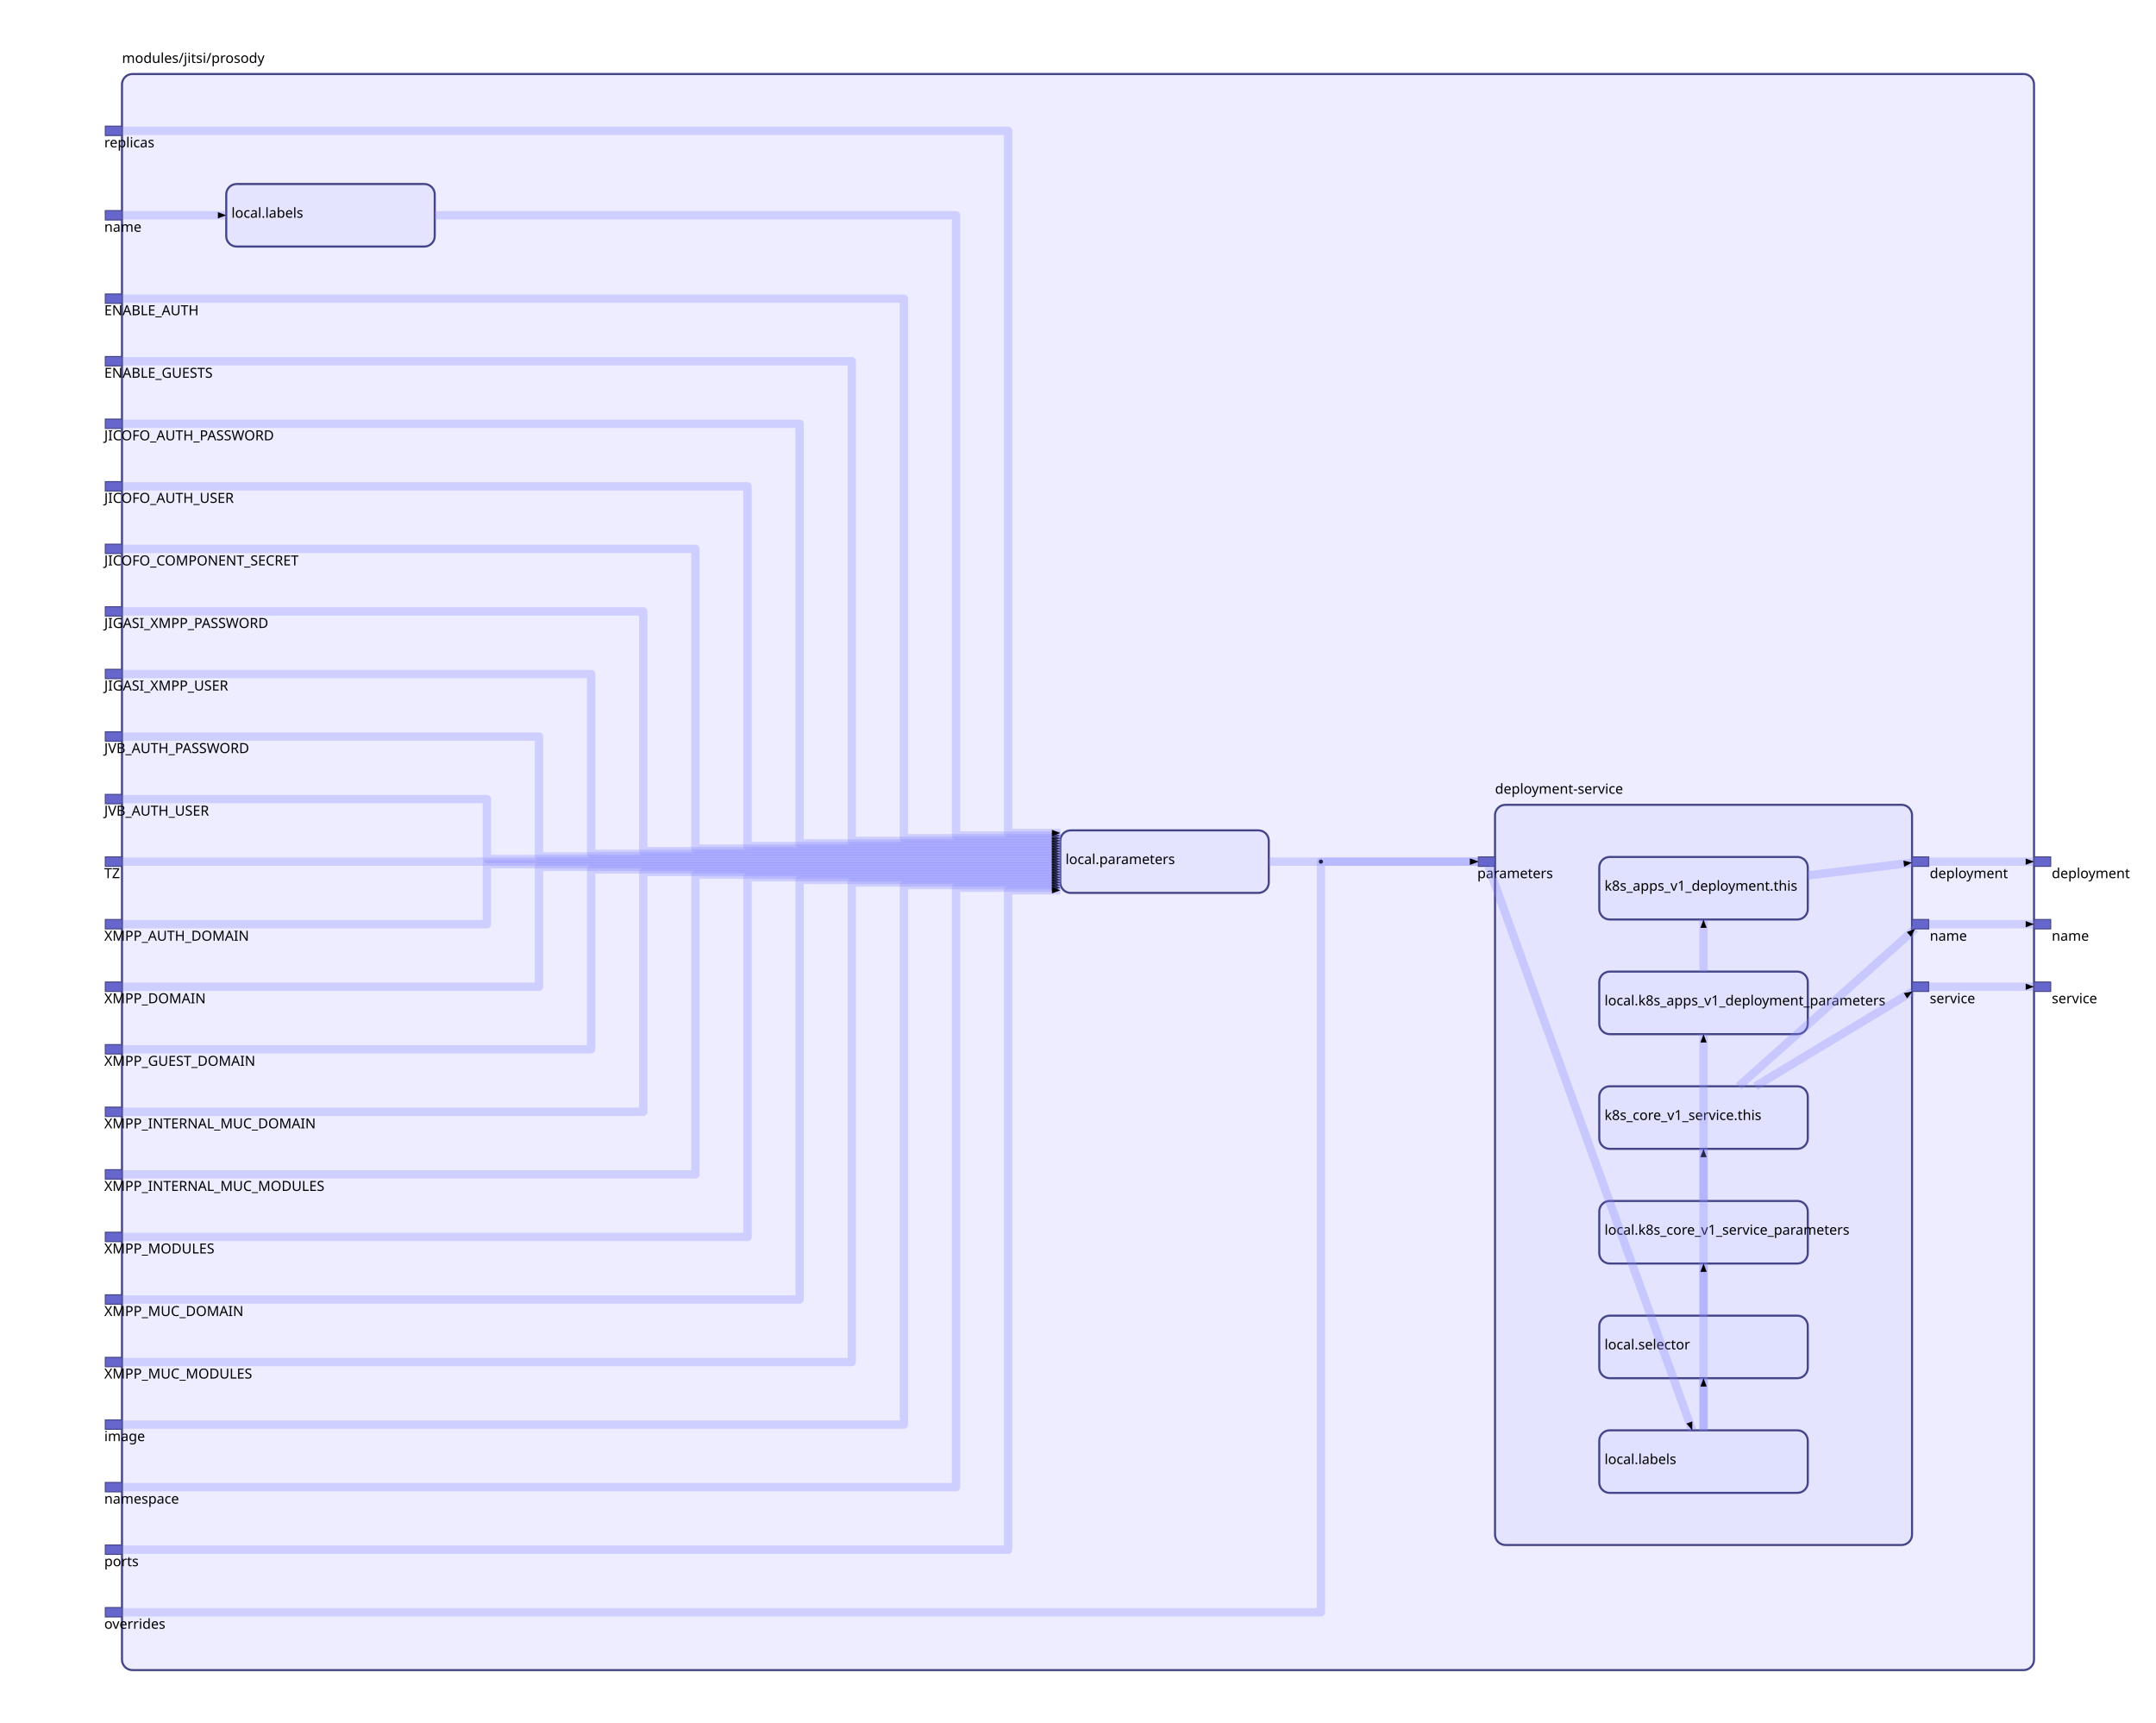
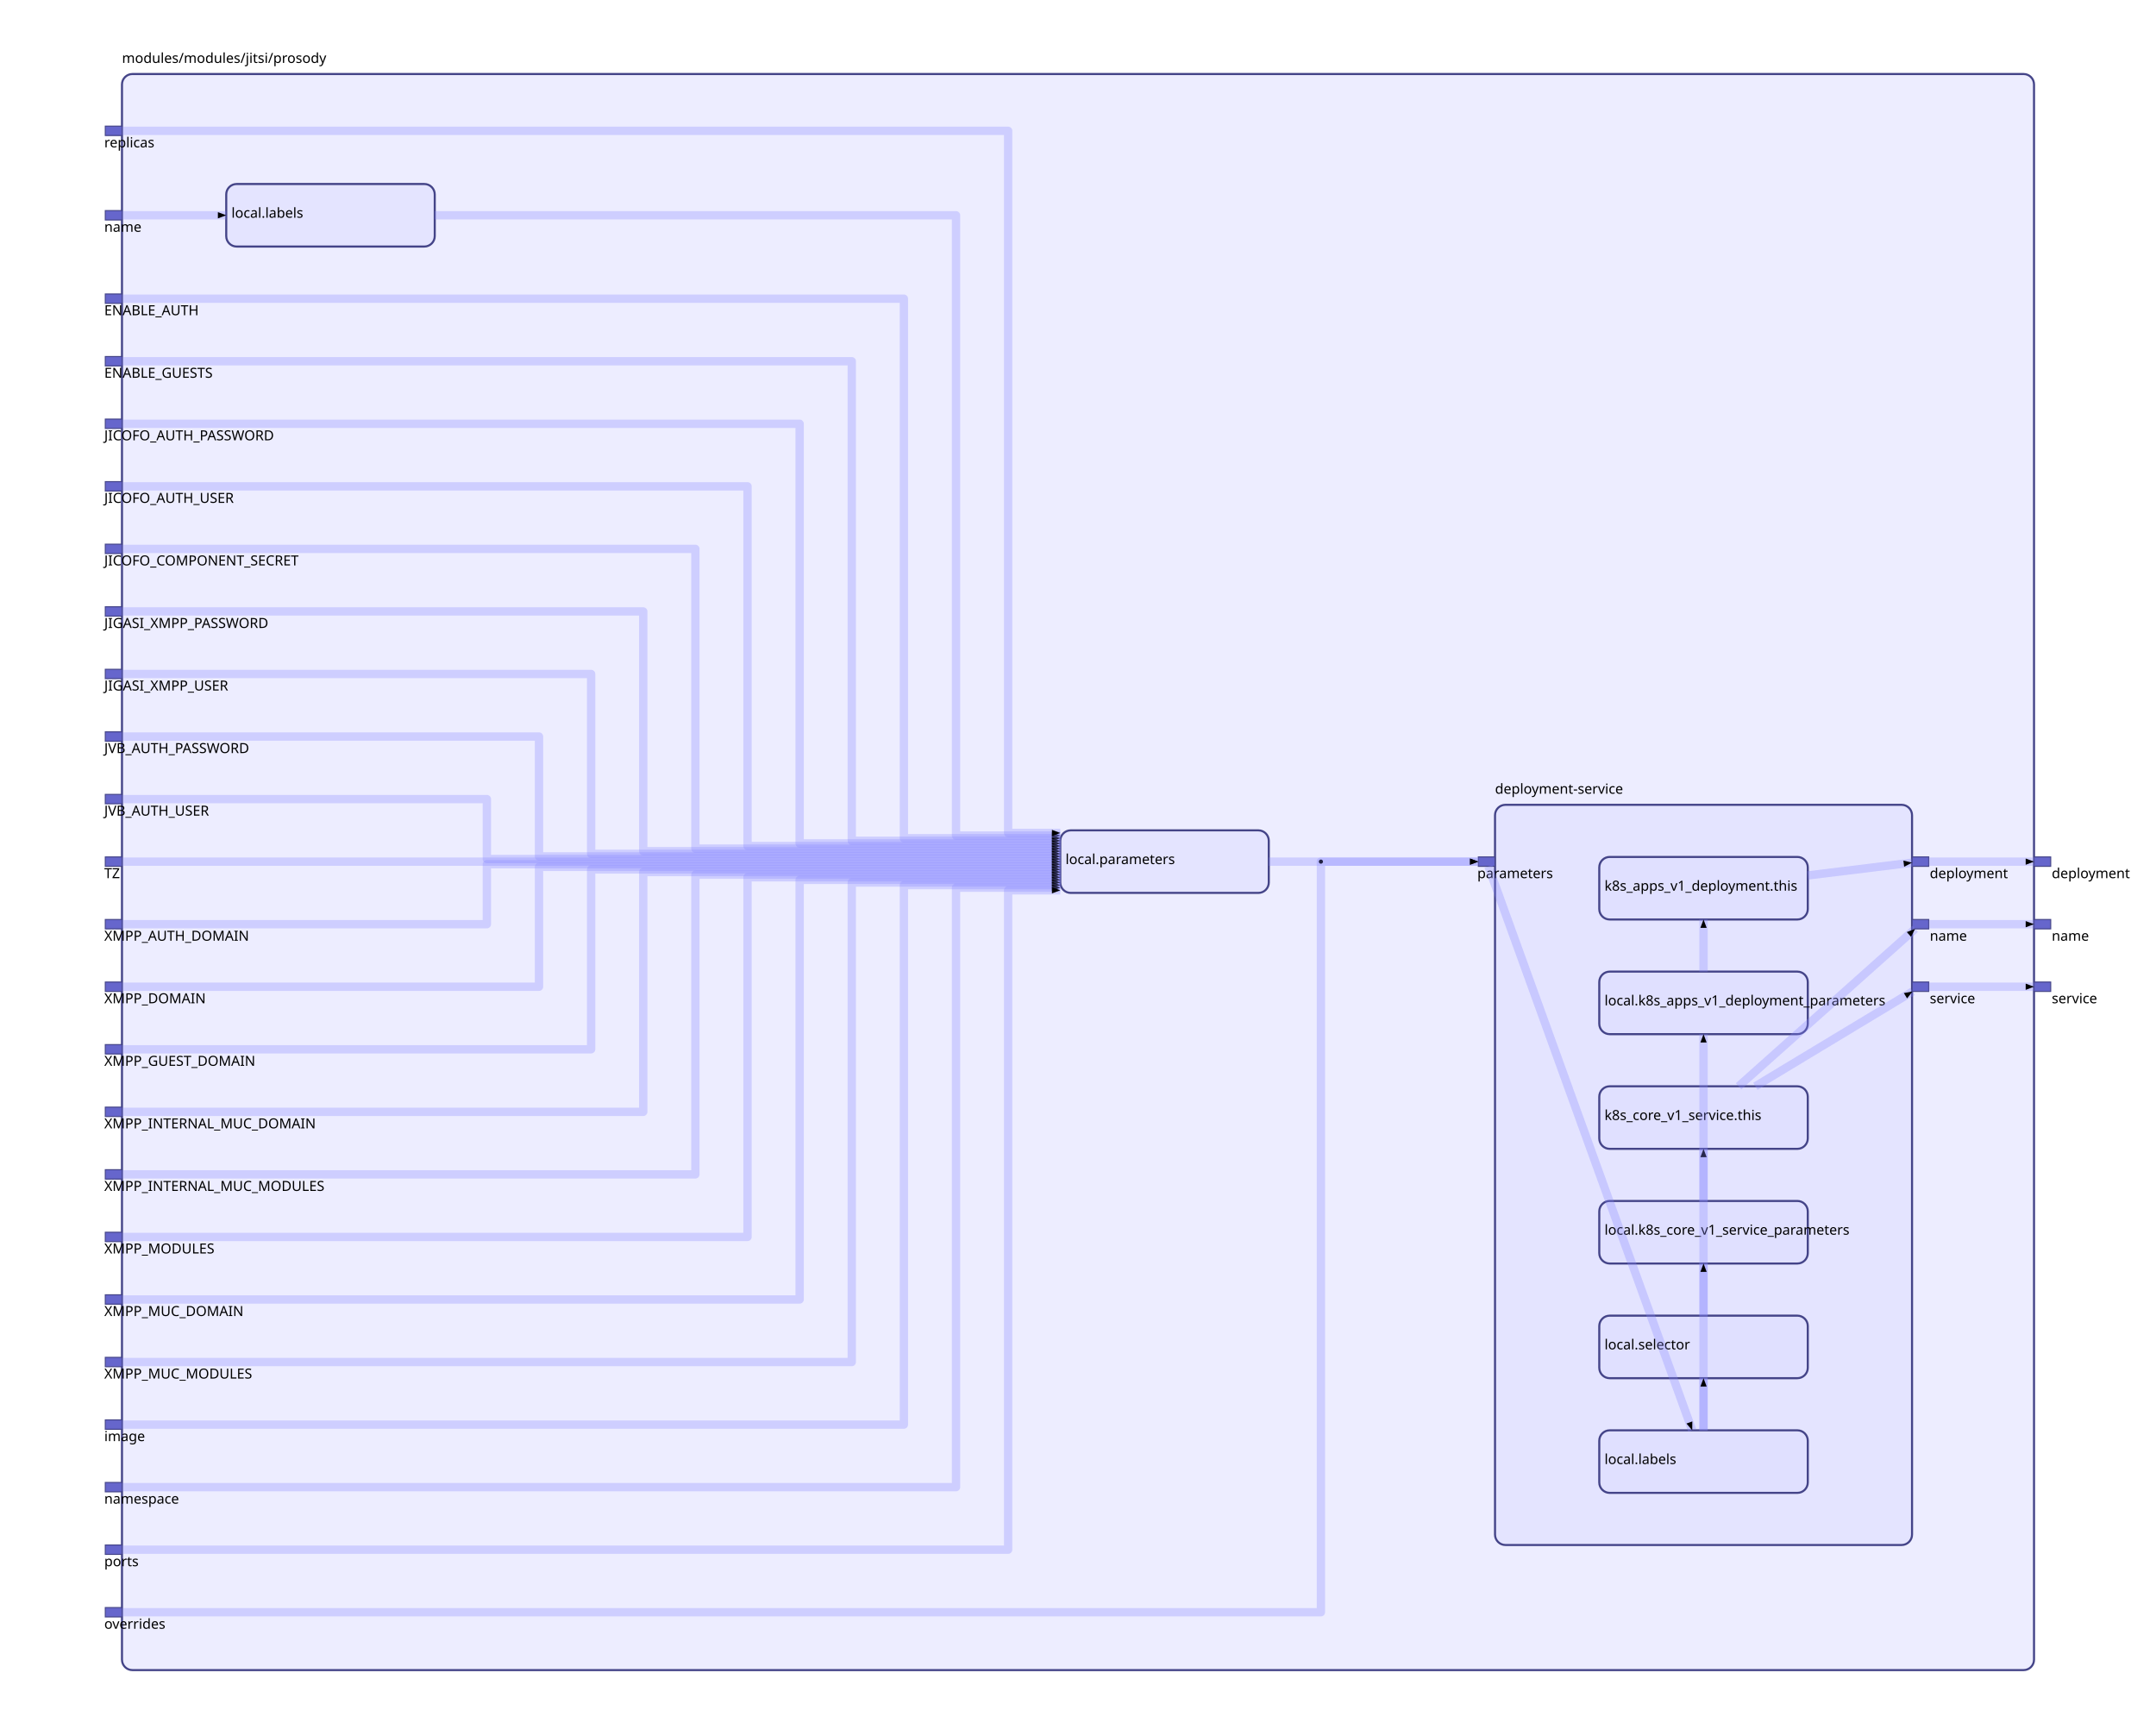
<svg xmlns="http://www.w3.org/2000/svg" id="sprotty_1" class="sprotty-graph sprotty" tabindex="1002" viewBox="0 0 2068 1652">
  <style>
.elknode {
    stroke: #448;
    stroke-width: 2;
    fill: #ddf;
    fill-opacity: 0.5;
}

.elkport {
    stroke: #448;
    stroke-width: 1;
    fill: #66c;
}

.elkedge {
    fill: none;
    stroke: #88f;
    stroke-width: 8;
    stroke-opacity: 0.3;
    pointer-events: stroke;
    stroke-linejoin: round;
}

.elkedge:hover {
    stroke: #448;
    stroke-width: 8;
    stroke-opacity: 1;
    stroke-dasharray: 16px;
    stroke-dashoffset: 32px;
    animation: stroke 0.5s linear infinite;
}

@keyframes stroke {
    to {
        stroke-dashoffset: 0;
    }
}

.elkedge.arrow {
    fill: #336;
}

.elklabel {
    stroke-width: 0;
    stroke: #000;
    fill: #000;
    font-family: sans-serif;
    font-size: 10pt;
    dominant-baseline: hanging;
}

.elklabel:hover {
    font-size: 24pt;
}

.elkjunction {
    stroke: none;
    fill: #224;
}

.selected &gt; rect {
    stroke-width: 3;
}

.mouseover {
    stroke: #88f;
}
/*
 * Copyright (C) 2017 TypeFox and others.
 *
 * Licensed under the Apache License, Version 2.0 (the "License"); you may not use this file except in compliance with the License.
 * You may obtain a copy of the License at http://www.apache.org/licenses/LICENSE-2.0
 */

.sprotty {
    padding: 0px;
    font-family: "Helvetica Neue", Helvetica, Arial, sans-serif;
}

.sprotty-hidden {
    display: block;
    position: absolute;
    width: 0px;
    height: 0px;
}

.sprotty-popup {
    font-family: "Helvetica Neue", Helvetica, Arial, sans-serif;
    position: absolute;
    background: white;
    border-radius: 5px;
    border: 1px solid;
    max-width: 400px;
    min-width: 100px;
}

.sprotty-popup &gt; div {
    margin: 10px;
}

.sprotty-popup-closed {
    display: none;
}
</style>
  <g transform="scale(1) translate(0,0)">
    <g id="sprotty_3" transform="translate(117, 71)" opacity="1">
      <rect class="elknode" x="0" y="0" rx="10" width="1834" height="1531" />
      <g id="sprotty_5" transform="translate(100, 105.5)" opacity="1">
        <rect class="elknode" x="0" y="0" rx="10" width="200" height="60" />
        <text id="sprotty_6" class="elklabel" transform="translate(5, 22) translate(0, 0)" opacity="1">local.labels</text>
      </g>
      <g id="sprotty_10" transform="translate(900, 725.5)" opacity="1">
        <rect class="elknode" x="0" y="0" rx="10" width="200" height="60" />
        <text id="sprotty_11" class="elklabel" transform="translate(5, 22) translate(0, 0)" opacity="1">local.parameters</text>
      </g>
      <g id="sprotty_79" transform="translate(1317, 701)" opacity="1">
        <rect class="elknode" x="0" y="0" rx="10" width="400" height="710" />
        <g id="sprotty_81" transform="translate(100, 50)" opacity="1">
          <rect class="elknode" x="0" y="0" rx="10" width="200" height="60" />
          <text id="sprotty_82" class="elklabel" transform="translate(5, 22) translate(0, 0)" opacity="1">k8s_apps_v1_deployment.this</text>
        </g>
        <g id="sprotty_83" transform="translate(100, 160)" opacity="1">
          <rect class="elknode" x="0" y="0" rx="10" width="200" height="60" />
          <text id="sprotty_84" class="elklabel" transform="translate(5, 22) translate(0, 0)" opacity="1">local.k8s_apps_v1_deployment_parameters</text>
        </g>
        <g id="sprotty_86" transform="translate(100, 270)" opacity="1">
          <rect class="elknode" x="0" y="0" rx="10" width="200" height="60" />
          <text id="sprotty_87" class="elklabel" transform="translate(5, 22) translate(0, 0)" opacity="1">k8s_core_v1_service.this</text>
        </g>
        <g id="sprotty_88" transform="translate(100, 380)" opacity="1">
          <rect class="elknode" x="0" y="0" rx="10" width="200" height="60" />
          <text id="sprotty_89" class="elklabel" transform="translate(5, 22) translate(0, 0)" opacity="1">local.k8s_core_v1_service_parameters</text>
        </g>
        <g id="sprotty_91" transform="translate(100, 490)" opacity="1">
          <rect class="elknode" x="0" y="0" rx="10" width="200" height="60" />
          <text id="sprotty_92" class="elklabel" transform="translate(5, 22) translate(0, 0)" opacity="1">local.selector</text>
        </g>
        <g id="sprotty_94" transform="translate(100, 600)" opacity="1">
          <rect class="elknode" x="0" y="0" rx="10" width="200" height="60" />
          <text id="sprotty_95" class="elklabel" transform="translate(5, 22) translate(0, 0)" opacity="1">local.labels</text>
        </g>
        <g id="sprotty_97" transform="translate(-16, 50)" opacity="1">
          <rect class="elkport" x="0" y="0" width="16" height="9" />
          <text id="sprotty_98" class="elklabel" transform="translate(-1, 10) translate(0, 0)" opacity="1">parameters</text>
        </g>
        <g id="sprotty_101" transform="translate(400, 50)" opacity="1">
          <rect class="elkport" x="0" y="0" width="16" height="9" />
          <text id="sprotty_102" class="elklabel" transform="translate(17, 10) translate(0, 0)" opacity="1">deployment</text>
        </g>
        <g id="sprotty_104" transform="translate(400, 110)" opacity="1">
          <rect class="elkport" x="0" y="0" width="16" height="9" />
          <text id="sprotty_105" class="elklabel" transform="translate(17, 10) translate(0, 0)" opacity="1">name</text>
        </g>
        <g id="sprotty_107" transform="translate(400, 170)" opacity="1">
          <rect class="elkport" x="0" y="0" width="16" height="9" />
          <text id="sprotty_108" class="elklabel" transform="translate(17, 10) translate(0, 0)" opacity="1">service</text>
        </g>
        <text id="sprotty_80" class="elklabel" transform="translate(0, -21) translate(0, 0)" opacity="1">deployment-service</text>
      </g>
      <g id="sprotty_7" transform="translate(-16, 131)" opacity="1">
        <rect class="elkport" x="0" y="0" width="16" height="9" />
        <text id="sprotty_8" class="elklabel" transform="translate(-1, 10) translate(0, 0)" opacity="1">name</text>
      </g>
      <g id="sprotty_13" transform="translate(-16, 211)" opacity="1">
        <rect class="elkport" x="0" y="0" width="16" height="9" />
        <text id="sprotty_14" class="elklabel" transform="translate(-1, 10) translate(0, 0)" opacity="1">ENABLE_AUTH</text>
      </g>
      <g id="sprotty_16" transform="translate(-16, 271)" opacity="1">
        <rect class="elkport" x="0" y="0" width="16" height="9" />
        <text id="sprotty_17" class="elklabel" transform="translate(-1, 10) translate(0, 0)" opacity="1">ENABLE_GUESTS</text>
      </g>
      <g id="sprotty_19" transform="translate(-16, 331)" opacity="1">
        <rect class="elkport" x="0" y="0" width="16" height="9" />
        <text id="sprotty_20" class="elklabel" transform="translate(-1, 10) translate(0, 0)" opacity="1">JICOFO_AUTH_PASSWORD</text>
      </g>
      <g id="sprotty_22" transform="translate(-16, 391)" opacity="1">
        <rect class="elkport" x="0" y="0" width="16" height="9" />
        <text id="sprotty_23" class="elklabel" transform="translate(-1, 10) translate(0, 0)" opacity="1">JICOFO_AUTH_USER</text>
      </g>
      <g id="sprotty_25" transform="translate(-16, 451)" opacity="1">
        <rect class="elkport" x="0" y="0" width="16" height="9" />
        <text id="sprotty_26" class="elklabel" transform="translate(-1, 10) translate(0, 0)" opacity="1">JICOFO_COMPONENT_SECRET</text>
      </g>
      <g id="sprotty_28" transform="translate(-16, 511)" opacity="1">
        <rect class="elkport" x="0" y="0" width="16" height="9" />
        <text id="sprotty_29" class="elklabel" transform="translate(-1, 10) translate(0, 0)" opacity="1">JIGASI_XMPP_PASSWORD</text>
      </g>
      <g id="sprotty_31" transform="translate(-16, 571)" opacity="1">
        <rect class="elkport" x="0" y="0" width="16" height="9" />
        <text id="sprotty_32" class="elklabel" transform="translate(-1, 10) translate(0, 0)" opacity="1">JIGASI_XMPP_USER</text>
      </g>
      <g id="sprotty_34" transform="translate(-16, 631)" opacity="1">
        <rect class="elkport" x="0" y="0" width="16" height="9" />
        <text id="sprotty_35" class="elklabel" transform="translate(-1, 10) translate(0, 0)" opacity="1">JVB_AUTH_PASSWORD</text>
      </g>
      <g id="sprotty_37" transform="translate(-16, 691)" opacity="1">
        <rect class="elkport" x="0" y="0" width="16" height="9" />
        <text id="sprotty_38" class="elklabel" transform="translate(-1, 10) translate(0, 0)" opacity="1">JVB_AUTH_USER</text>
      </g>
      <g id="sprotty_40" transform="translate(-16, 751)" opacity="1">
        <rect class="elkport" x="0" y="0" width="16" height="9" />
        <text id="sprotty_41" class="elklabel" transform="translate(-1, 10) translate(0, 0)" opacity="1">TZ</text>
      </g>
      <g id="sprotty_43" transform="translate(-16, 811)" opacity="1">
        <rect class="elkport" x="0" y="0" width="16" height="9" />
        <text id="sprotty_44" class="elklabel" transform="translate(-1, 10) translate(0, 0)" opacity="1">XMPP_AUTH_DOMAIN</text>
      </g>
      <g id="sprotty_46" transform="translate(-16, 871)" opacity="1">
        <rect class="elkport" x="0" y="0" width="16" height="9" />
        <text id="sprotty_47" class="elklabel" transform="translate(-1, 10) translate(0, 0)" opacity="1">XMPP_DOMAIN</text>
      </g>
      <g id="sprotty_49" transform="translate(-16, 931)" opacity="1">
        <rect class="elkport" x="0" y="0" width="16" height="9" />
        <text id="sprotty_50" class="elklabel" transform="translate(-1, 10) translate(0, 0)" opacity="1">XMPP_GUEST_DOMAIN</text>
      </g>
      <g id="sprotty_52" transform="translate(-16, 991)" opacity="1">
        <rect class="elkport" x="0" y="0" width="16" height="9" />
        <text id="sprotty_53" class="elklabel" transform="translate(-1, 10) translate(0, 0)" opacity="1">XMPP_INTERNAL_MUC_DOMAIN</text>
      </g>
      <g id="sprotty_55" transform="translate(-16, 1051)" opacity="1">
        <rect class="elkport" x="0" y="0" width="16" height="9" />
        <text id="sprotty_56" class="elklabel" transform="translate(-1, 10) translate(0, 0)" opacity="1">XMPP_INTERNAL_MUC_MODULES</text>
      </g>
      <g id="sprotty_58" transform="translate(-16, 1111)" opacity="1">
        <rect class="elkport" x="0" y="0" width="16" height="9" />
        <text id="sprotty_59" class="elklabel" transform="translate(-1, 10) translate(0, 0)" opacity="1">XMPP_MODULES</text>
      </g>
      <g id="sprotty_61" transform="translate(-16, 1171)" opacity="1">
        <rect class="elkport" x="0" y="0" width="16" height="9" />
        <text id="sprotty_62" class="elklabel" transform="translate(-1, 10) translate(0, 0)" opacity="1">XMPP_MUC_DOMAIN</text>
      </g>
      <g id="sprotty_64" transform="translate(-16, 1231)" opacity="1">
        <rect class="elkport" x="0" y="0" width="16" height="9" />
        <text id="sprotty_65" class="elklabel" transform="translate(-1, 10) translate(0, 0)" opacity="1">XMPP_MUC_MODULES</text>
      </g>
      <g id="sprotty_67" transform="translate(-16, 1291)" opacity="1">
        <rect class="elkport" x="0" y="0" width="16" height="9" />
        <text id="sprotty_68" class="elklabel" transform="translate(-1, 10) translate(0, 0)" opacity="1">image</text>
      </g>
      <g id="sprotty_70" transform="translate(-16, 1351)" opacity="1">
        <rect class="elkport" x="0" y="0" width="16" height="9" />
        <text id="sprotty_71" class="elklabel" transform="translate(-1, 10) translate(0, 0)" opacity="1">namespace</text>
      </g>
      <g id="sprotty_73" transform="translate(-16, 1411)" opacity="1">
        <rect class="elkport" x="0" y="0" width="16" height="9" />
        <text id="sprotty_74" class="elklabel" transform="translate(-1, 10) translate(0, 0)" opacity="1">ports</text>
      </g>
      <g id="sprotty_76" transform="translate(-16, 50)" opacity="1">
        <rect class="elkport" x="0" y="0" width="16" height="9" />
        <text id="sprotty_77" class="elklabel" transform="translate(-1, 10) translate(0, 0)" opacity="1">replicas</text>
      </g>
      <g id="sprotty_111" transform="translate(-16, 1471)" opacity="1">
        <rect class="elkport" x="0" y="0" width="16" height="9" />
        <text id="sprotty_112" class="elklabel" transform="translate(-1, 10) translate(0, 0)" opacity="1">overrides</text>
      </g>
      <g id="sprotty_114" transform="translate(1834, 751)" opacity="1">
        <rect class="elkport" x="0" y="0" width="16" height="9" />
        <text id="sprotty_115" class="elklabel" transform="translate(17, 10) translate(0, 0)" opacity="1">deployment</text>
      </g>
      <g id="sprotty_117" transform="translate(1834, 811)" opacity="1">
        <rect class="elkport" x="0" y="0" width="16" height="9" />
        <text id="sprotty_118" class="elklabel" transform="translate(17, 10) translate(0, 0)" opacity="1">name</text>
      </g>
      <g id="sprotty_120" transform="translate(1834, 871)" opacity="1">
        <rect class="elkport" x="0" y="0" width="16" height="9" />
        <text id="sprotty_121" class="elklabel" transform="translate(17, 10) translate(0, 0)" opacity="1">service</text>
      </g>
-       <text id="sprotty_4" class="elklabel" transform="translate(0, -21) translate(0, 0)" opacity="1">modules/jitsi/prosody</text>
+       <text id="sprotty_4" class="elklabel" transform="translate(0, -21) translate(0, 0)" opacity="1">modules/modules/jitsi/prosody</text>
      <g id="sprotty_9" class="sprotty-edge" opacity="1">
        <path class="elkedge" d="M 0,135.5 L 100,135.5" />
        <path class="edge arrow" d="M 0,0 L 8,-3 L 8,3 Z" transform="rotate(180 100 135.5) translate(100 135.5)" />
      </g>
      <g id="sprotty_12" class="sprotty-edge" opacity="1">
        <path class="elkedge" d="M 300,135.5 L 800,135.5 L 800,730.5 L 900,730.5" />
        <path class="edge arrow" d="M 0,0 L 8,-3 L 8,3 Z" transform="rotate(180 900 730.5) translate(900 730.5)" />
      </g>
      <g id="sprotty_15" class="sprotty-edge" opacity="1">
        <path class="elkedge" d="M 0,215.5 L 750,215.5 L 750,733 L 900,733" />
        <path class="edge arrow" d="M 0,0 L 8,-3 L 8,3 Z" transform="rotate(180 900 733) translate(900 733)" />
      </g>
      <g id="sprotty_18" class="sprotty-edge" opacity="1">
        <path class="elkedge" d="M 0,275.5 L 700,275.5 L 700,735.5 L 900,735.5" />
        <path class="edge arrow" d="M 0,0 L 8,-3 L 8,3 Z" transform="rotate(180 900 735.5) translate(900 735.5)" />
      </g>
      <g id="sprotty_21" class="sprotty-edge" opacity="1">
        <path class="elkedge" d="M 0,335.5 L 650,335.5 L 650,738 L 900,738" />
        <path class="edge arrow" d="M 0,0 L 8,-3 L 8,3 Z" transform="rotate(180 900 738) translate(900 738)" />
      </g>
      <g id="sprotty_24" class="sprotty-edge" opacity="1">
        <path class="elkedge" d="M 0,395.5 L 600,395.5 L 600,740.5 L 900,740.5" />
        <path class="edge arrow" d="M 0,0 L 8,-3 L 8,3 Z" transform="rotate(180 900 740.5) translate(900 740.5)" />
      </g>
      <g id="sprotty_27" class="sprotty-edge" opacity="1">
        <path class="elkedge" d="M 0,455.5 L 550,455.5 L 550,743 L 900,743" />
        <path class="edge arrow" d="M 0,0 L 8,-3 L 8,3 Z" transform="rotate(180 900 743) translate(900 743)" />
      </g>
      <g id="sprotty_30" class="sprotty-edge" opacity="1">
        <path class="elkedge" d="M 0,515.5 L 500,515.5 L 500,745.5 L 900,745.5" />
        <path class="edge arrow" d="M 0,0 L 8,-3 L 8,3 Z" transform="rotate(180 900 745.5) translate(900 745.5)" />
      </g>
      <g id="sprotty_33" class="sprotty-edge" opacity="1">
        <path class="elkedge" d="M 0,575.5 L 450,575.5 L 450,748 L 900,748" />
        <path class="edge arrow" d="M 0,0 L 8,-3 L 8,3 Z" transform="rotate(180 900 748) translate(900 748)" />
      </g>
      <g id="sprotty_36" class="sprotty-edge" opacity="1">
        <path class="elkedge" d="M 0,635.5 L 400,635.5 L 400,750.5 L 900,750.5" />
        <path class="edge arrow" d="M 0,0 L 8,-3 L 8,3 Z" transform="rotate(180 900 750.5) translate(900 750.5)" />
      </g>
      <g id="sprotty_39" class="sprotty-edge" opacity="1">
        <path class="elkedge" d="M 0,695.5 L 350,695.5 L 350,753 L 900,753" />
        <path class="edge arrow" d="M 0,0 L 8,-3 L 8,3 Z" transform="rotate(180 900 753) translate(900 753)" />
      </g>
      <g id="sprotty_42" class="sprotty-edge" opacity="1">
        <path class="elkedge" d="M 0,755.5 L 900,755.5" />
        <path class="edge arrow" d="M 0,0 L 8,-3 L 8,3 Z" transform="rotate(180 900 755.5) translate(900 755.5)" />
      </g>
      <g id="sprotty_45" class="sprotty-edge" opacity="1">
        <path class="elkedge" d="M 0,815.5 L 350,815.5 L 350,758 L 900,758" />
        <path class="edge arrow" d="M 0,0 L 8,-3 L 8,3 Z" transform="rotate(180 900 758) translate(900 758)" />
      </g>
      <g id="sprotty_48" class="sprotty-edge" opacity="1">
        <path class="elkedge" d="M 0,875.5 L 400,875.5 L 400,760.5 L 900,760.5" />
        <path class="edge arrow" d="M 0,0 L 8,-3 L 8,3 Z" transform="rotate(180 900 760.5) translate(900 760.5)" />
      </g>
      <g id="sprotty_51" class="sprotty-edge" opacity="1">
        <path class="elkedge" d="M 0,935.5 L 450,935.5 L 450,763 L 900,763" />
        <path class="edge arrow" d="M 0,0 L 8,-3 L 8,3 Z" transform="rotate(180 900 763) translate(900 763)" />
      </g>
      <g id="sprotty_54" class="sprotty-edge" opacity="1">
        <path class="elkedge" d="M 0,995.5 L 500,995.5 L 500,765.5 L 900,765.5" />
        <path class="edge arrow" d="M 0,0 L 8,-3 L 8,3 Z" transform="rotate(180 900 765.5) translate(900 765.5)" />
      </g>
      <g id="sprotty_57" class="sprotty-edge" opacity="1">
        <path class="elkedge" d="M 0,1055.5 L 550,1055.5 L 550,768 L 900,768" />
        <path class="edge arrow" d="M 0,0 L 8,-3 L 8,3 Z" transform="rotate(180 900 768) translate(900 768)" />
      </g>
      <g id="sprotty_60" class="sprotty-edge" opacity="1">
        <path class="elkedge" d="M 0,1115.5 L 600,1115.5 L 600,770.5 L 900,770.5" />
        <path class="edge arrow" d="M 0,0 L 8,-3 L 8,3 Z" transform="rotate(180 900 770.5) translate(900 770.5)" />
      </g>
      <g id="sprotty_63" class="sprotty-edge" opacity="1">
        <path class="elkedge" d="M 0,1175.5 L 650,1175.5 L 650,773 L 900,773" />
        <path class="edge arrow" d="M 0,0 L 8,-3 L 8,3 Z" transform="rotate(180 900 773) translate(900 773)" />
      </g>
      <g id="sprotty_66" class="sprotty-edge" opacity="1">
        <path class="elkedge" d="M 0,1235.5 L 700,1235.5 L 700,775.5 L 900,775.5" />
        <path class="edge arrow" d="M 0,0 L 8,-3 L 8,3 Z" transform="rotate(180 900 775.5) translate(900 775.5)" />
      </g>
      <g id="sprotty_69" class="sprotty-edge" opacity="1">
        <path class="elkedge" d="M 0,1295.5 L 750,1295.5 L 750,778 L 900,778" />
        <path class="edge arrow" d="M 0,0 L 8,-3 L 8,3 Z" transform="rotate(180 900 778) translate(900 778)" />
      </g>
      <g id="sprotty_72" class="sprotty-edge" opacity="1">
        <path class="elkedge" d="M 0,1355.5 L 800,1355.5 L 800,780.5 L 900,780.5" />
        <path class="edge arrow" d="M 0,0 L 8,-3 L 8,3 Z" transform="rotate(180 900 780.5) translate(900 780.5)" />
      </g>
      <g id="sprotty_75" class="sprotty-edge" opacity="1">
        <path class="elkedge" d="M 0,1415.5 L 850,1415.5 L 850,783 L 900,783" />
        <path class="edge arrow" d="M 0,0 L 8,-3 L 8,3 Z" transform="rotate(180 900 783) translate(900 783)" />
      </g>
      <g id="sprotty_78" class="sprotty-edge" opacity="1">
        <path class="elkedge" d="M 0,54.5 L 850,54.5 L 850,728 L 900,728" />
        <path class="edge arrow" d="M 0,0 L 8,-3 L 8,3 Z" transform="rotate(180 900 728) translate(900 728)" />
      </g>
      <g id="sprotty_85" class="sprotty-edge" opacity="1">
        <path class="elkedge" d="M 1517,861 L 1517,811" />
        <path class="edge arrow" d="M 0,0 L 8,-3 L 8,3 Z" transform="rotate(90 1517 811) translate(1517 811)" />
      </g>
      <g id="sprotty_90" class="sprotty-edge" opacity="1">
        <path class="elkedge" d="M 1517,1081 L 1517,1031" />
        <path class="edge arrow" d="M 0,0 L 8,-3 L 8,3 Z" transform="rotate(90 1517 1031) translate(1517 1031)" />
      </g>
      <g id="sprotty_93" class="sprotty-edge" opacity="1">
        <path class="elkedge" d="M 1517,1191 L 1517,921" />
        <path class="edge arrow" d="M 0,0 L 8,-3 L 8,3 Z" transform="rotate(90 1517 921) translate(1517 921)" />
      </g>
      <g id="sprotty_96" class="sprotty-edge" opacity="1">
        <path class="elkedge" d="M 1517,1301 L 1517,1141" />
        <path class="edge arrow" d="M 0,0 L 8,-3 L 8,3 Z" transform="rotate(90 1517 1141) translate(1517 1141)" />
      </g>
      <g id="sprotty_99" class="sprotty-edge" opacity="1">
        <path class="elkedge" d="M 1310.626,760 L 1506.157,1301" />
        <path class="edge arrow" d="M 0,0 L 8,-3 L 8,3 Z" transform="rotate(-109.8711 1506.157 1301) translate(1506.157 1301)" />
      </g>
      <g id="sprotty_100" class="sprotty-edge" opacity="1">
        <path class="elkedge" d="M 1517,1301 L 1517,1251" />
        <path class="edge arrow" d="M 0,0 L 8,-3 L 8,3 Z" transform="rotate(90 1517 1251) translate(1517 1251)" />
      </g>
      <g id="sprotty_103" class="sprotty-edge" opacity="1">
        <path class="elkedge" d="M 1617,768.74 L 1717,756.481" />
        <path class="edge arrow" d="M 0,0 L 8,-3 L 8,3 Z" transform="rotate(173.0106 1717 756.4808) translate(1717 756.4808)" />
      </g>
      <g id="sprotty_106" class="sprotty-edge" opacity="1">
        <path class="elkedge" d="M 1550.639,971 L 1719.954,820" />
        <path class="edge arrow" d="M 0,0 L 8,-3 L 8,3 Z" transform="rotate(138.2726 1719.954 820) translate(1719.954 820)" />
      </g>
      <g id="sprotty_109" class="sprotty-edge" opacity="1">
        <path class="elkedge" d="M 1566.721,971 L 1717.542,880" />
        <path class="edge arrow" d="M 0,0 L 8,-3 L 8,3 Z" transform="rotate(148.8947 1717.542 880) translate(1717.542 880)" />
      </g>
      <g id="sprotty_110" class="sprotty-edge" opacity="1">
        <path class="elkedge" d="M 1100,755.5 L 1301,755.5" />
        <path class="edge arrow" d="M 0,0 L 8,-3 L 8,3 Z" transform="rotate(180 1301 755.5) translate(1301 755.5)" />
      </g>
      <g id="sprotty_113" class="sprotty-edge" opacity="1">
        <path class="elkedge" d="M 0,1475.5 L 1150,1475.5 L 1150,755.5 L 1301,755.5" />
        <path class="edge arrow" d="M 0,0 L 8,-3 L 8,3 Z" transform="rotate(180 1301 755.5) translate(1301 755.5)" />
        <g id="sprotty_113_j0" transform="translate(1150, 755.5)" opacity="1">
          <circle class="elkjunction" r="2" />
        </g>
      </g>
      <g id="sprotty_116" class="sprotty-edge" opacity="1">
        <path class="elkedge" d="M 1733,755.5 L 1834,755.5" />
        <path class="edge arrow" d="M 0,0 L 8,-3 L 8,3 Z" transform="rotate(180 1834 755.5) translate(1834 755.5)" />
      </g>
      <g id="sprotty_119" class="sprotty-edge" opacity="1">
        <path class="elkedge" d="M 1733,815.5 L 1834,815.5" />
        <path class="edge arrow" d="M 0,0 L 8,-3 L 8,3 Z" transform="rotate(180 1834 815.5) translate(1834 815.5)" />
      </g>
      <g id="sprotty_122" class="sprotty-edge" opacity="1">
        <path class="elkedge" d="M 1733,875.5 L 1834,875.5" />
        <path class="edge arrow" d="M 0,0 L 8,-3 L 8,3 Z" transform="rotate(180 1834 875.5) translate(1834 875.5)" />
      </g>
    </g>
  </g>
</svg>
